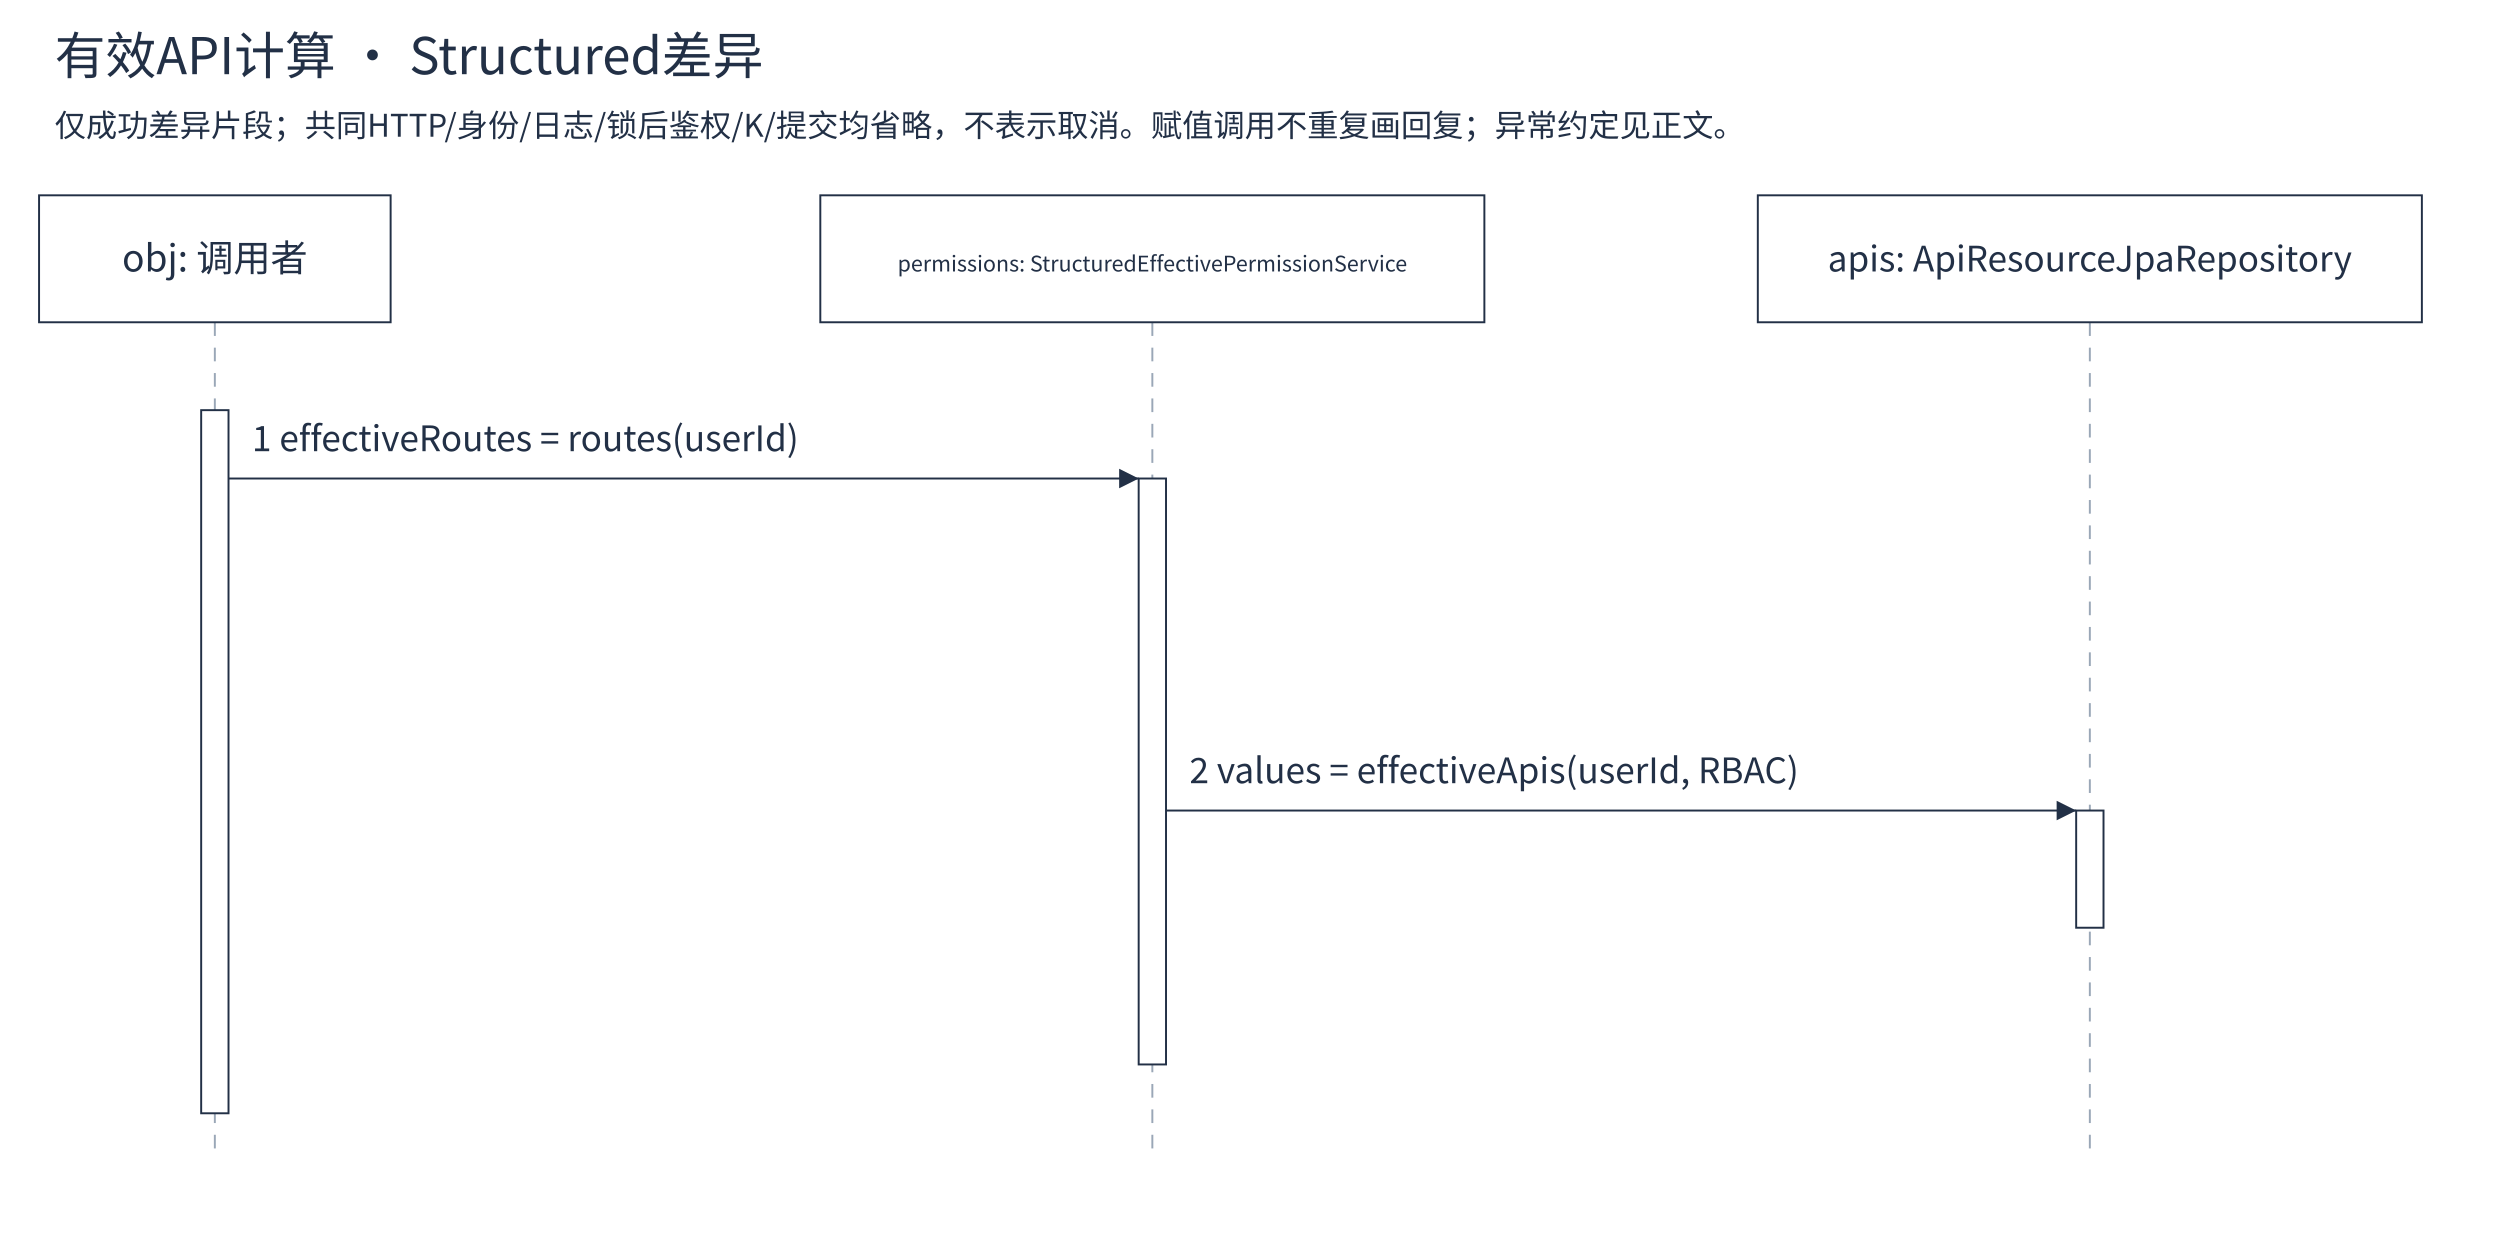
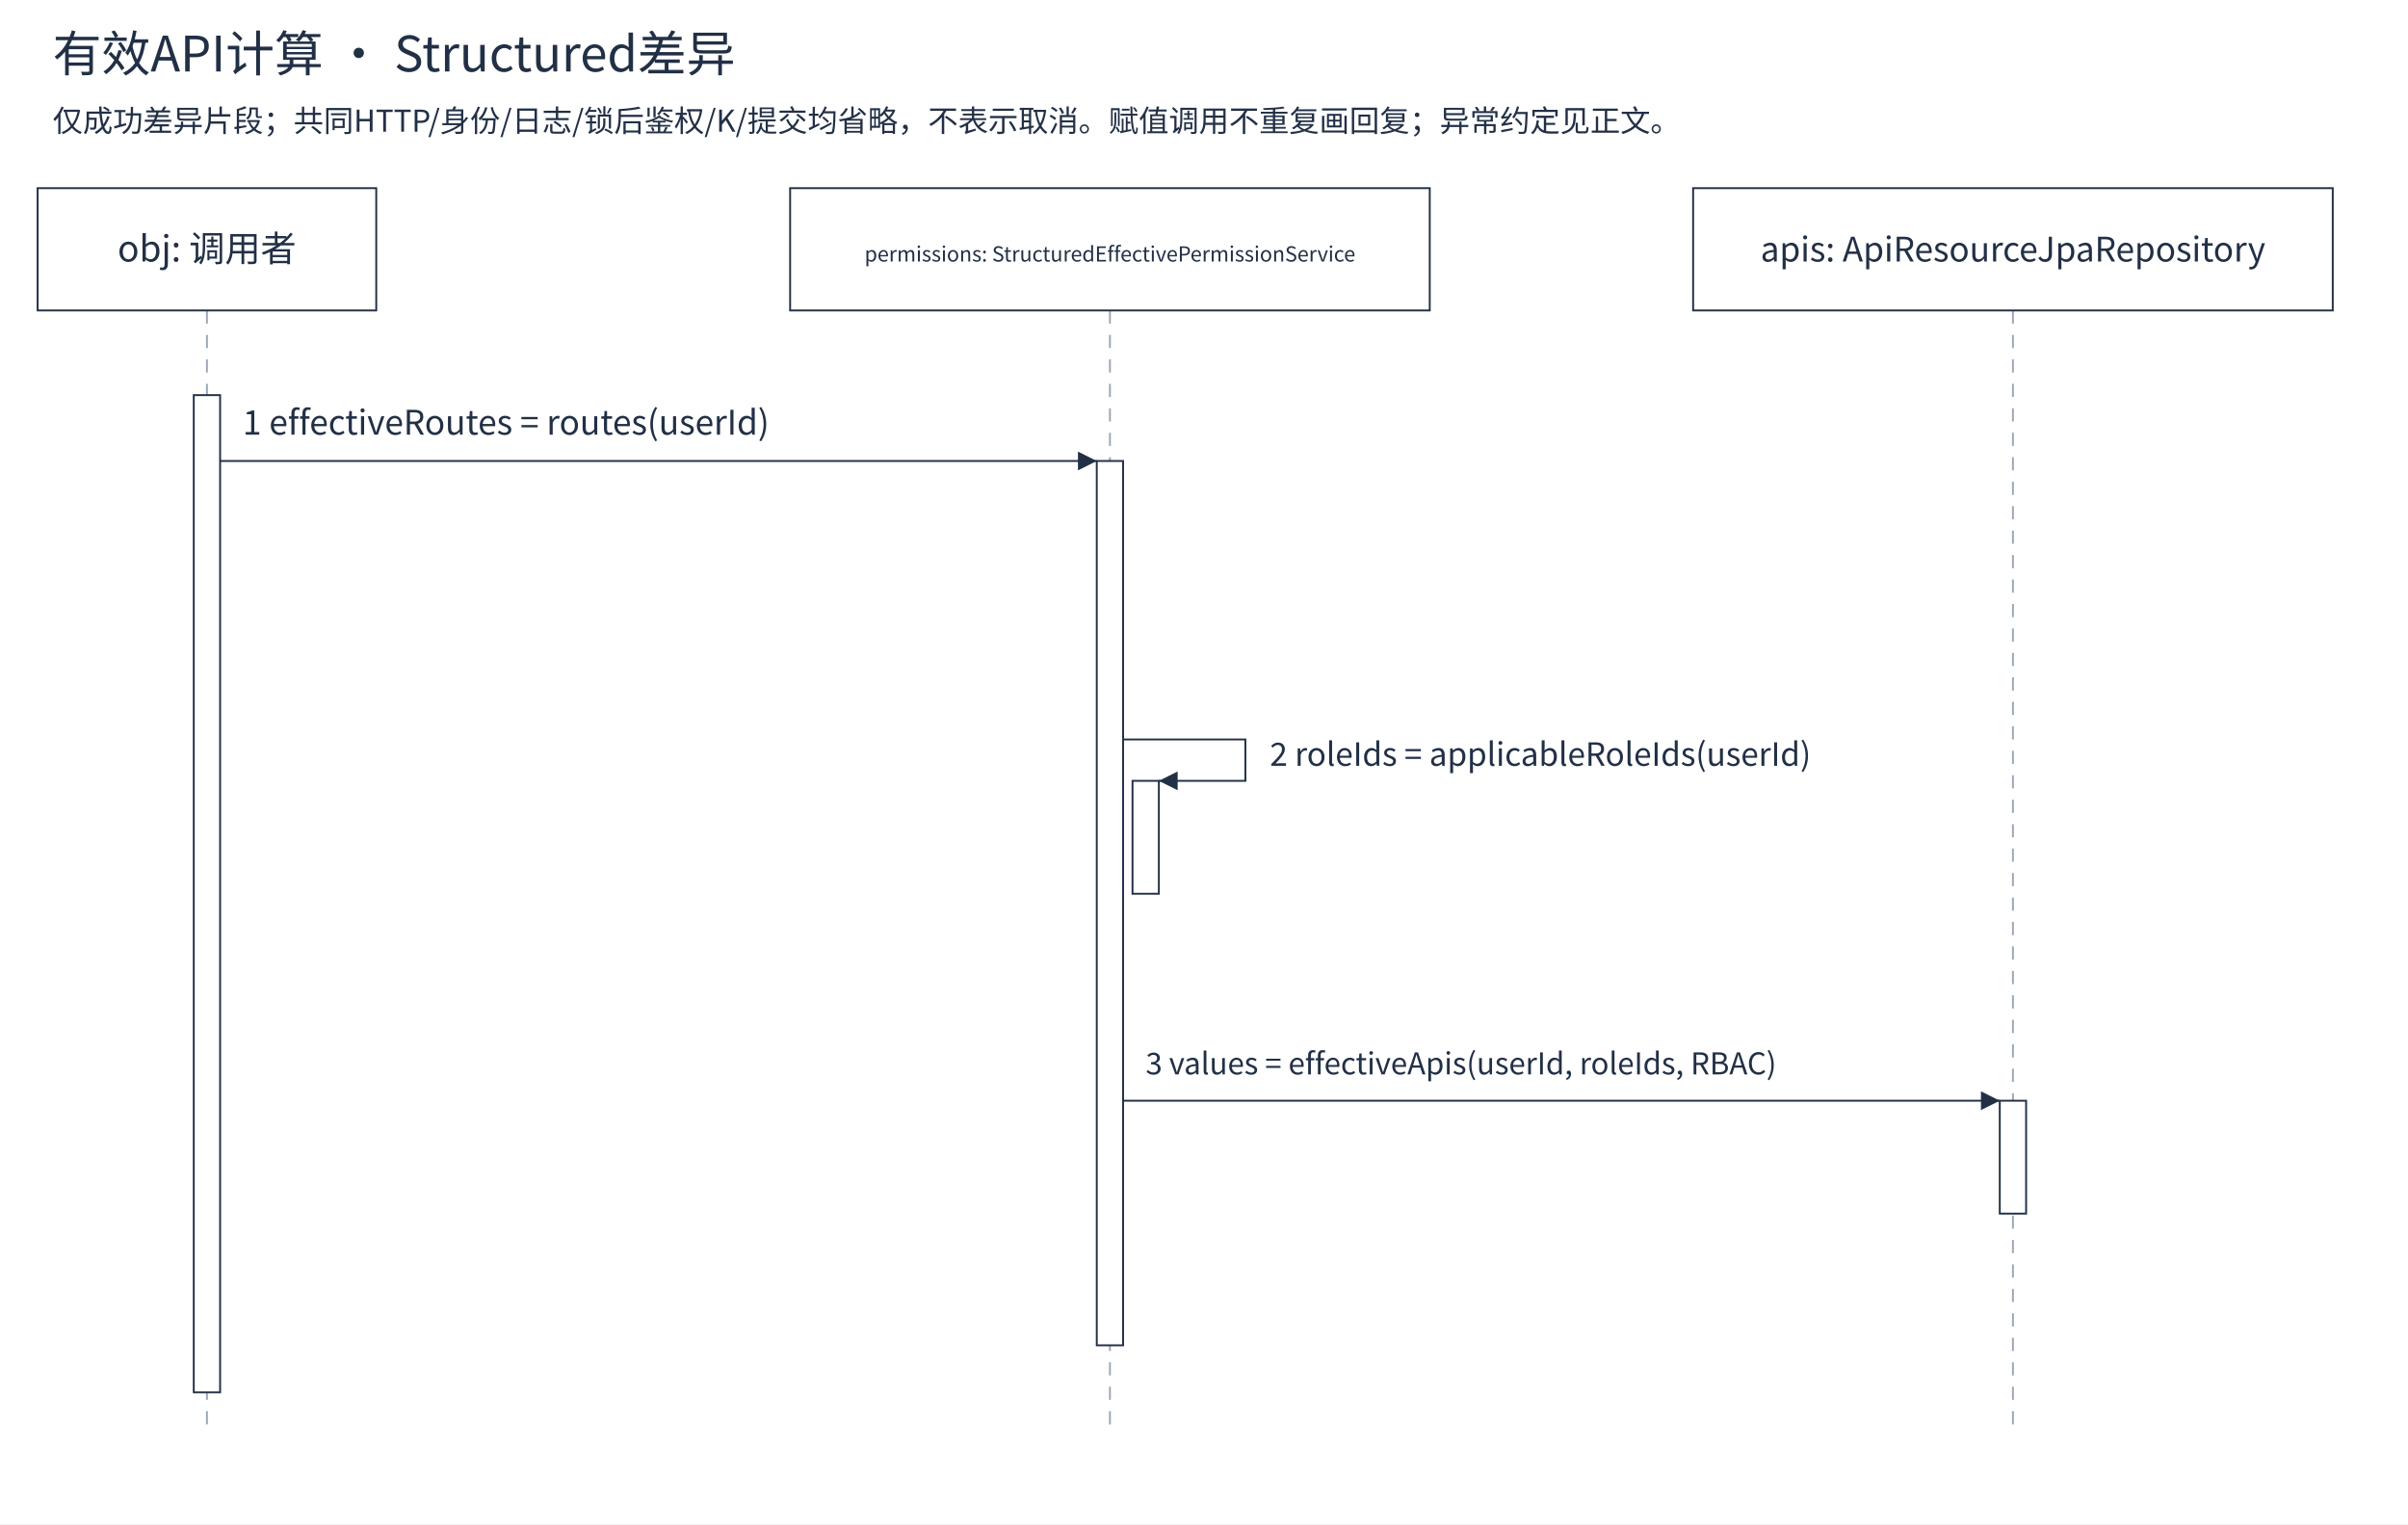
- <svg xmlns="http://www.w3.org/2000/svg" width="1280" height="640" viewBox="0 0 1280 640">
+ <svg xmlns="http://www.w3.org/2000/svg" width="1280" height="810" viewBox="0 0 1280 810">
  <defs>
    <marker id="open" markerWidth="12" markerHeight="12" refX="11" refY="6" orient="auto">
      <path d="M1,1 L11,6 L1,11" fill="none" stroke="#223046" stroke-width="1.5" />
    </marker>
    <marker id="triangle" markerWidth="14" markerHeight="14" refX="13" refY="7" orient="auto">
      <path d="M1,1 L13,7 L1,13 Z" fill="white" stroke="#245a93" stroke-width="1.4" />
    </marker>
    <marker id="filled" markerWidth="12" markerHeight="12" refX="11" refY="6" orient="auto">
      <path d="M1,1 L11,6 L1,11 Z" fill="#223046" />
    </marker>
  </defs>
  <rect width="100%" height="100%" fill="white" />
  <g font-family="Microsoft YaHei,Noto Sans CJK SC,Arial,sans-serif">
    <text x="28" y="38" font-size="26" text-anchor="start" fill="#223046">有效API计算 · Structured差异</text>
    <text x="28" y="70" font-size="16" text-anchor="start" fill="#223046">仅成功差异片段；共同HTTP/身份/日志/锁后鉴权/K/提交均省略，不表示取消。赋值调用不重复画回复；异常约定见正文。</text>
-     <path d="M110,165V590" stroke="#9aa7b7" stroke-dasharray="7 6" />
+     <path d="M110,165V760" stroke="#9aa7b7" stroke-dasharray="7 6" />
    <rect x="20" y="100" width="180" height="65" fill="white" stroke="#223046" />
    <text x="110" y="139" font-size="19" text-anchor="middle" fill="#223046">obj: 调用者</text>
-     <path d="M590,165V590" stroke="#9aa7b7" stroke-dasharray="7 6" />
+     <path d="M590,165V760" stroke="#9aa7b7" stroke-dasharray="7 6" />
    <rect x="420" y="100" width="340" height="65" fill="white" stroke="#223046" />
    <text x="590" y="139" font-size="11" text-anchor="middle" fill="#223046">permissions: StructuredEffectivePermissionService</text>
-     <path d="M1070,165V590" stroke="#9aa7b7" stroke-dasharray="7 6" />
+     <path d="M1070,165V760" stroke="#9aa7b7" stroke-dasharray="7 6" />
    <rect x="900" y="100" width="340" height="65" fill="white" stroke="#223046" />
    <text x="1070" y="139" font-size="17.966" text-anchor="middle" fill="#223046">apis: ApiResourceJpaRepository</text>
-     <rect x="103" y="210" width="14" height="360" fill="white" stroke="#223046" />
-     <rect x="583" y="245" width="14" height="300" fill="white" stroke="#223046" />
-     <rect x="1063" y="415" width="14" height="60" fill="white" stroke="#223046" />
+     <rect x="103" y="210" width="14" height="530" fill="white" stroke="#223046" />
+     <rect x="583" y="245" width="14" height="470" fill="white" stroke="#223046" />
+     <rect x="602" y="415" width="14" height="60" fill="white" stroke="#223046" />
+     <rect x="1063" y="585" width="14" height="60" fill="white" stroke="#223046" />
    <path d="M117,245H583" stroke="#223046" marker-end="url(#filled)" />
    <text x="129" y="231" font-size="18" text-anchor="start" fill="#223046">1 effectiveRoutes = routes(userId)</text>
-     <path d="M597,415H1063" stroke="#223046" marker-end="url(#filled)" />
-     <text x="609" y="401" font-size="18" text-anchor="start" fill="#223046">2 values = effectiveApis(userId, RBAC)</text>
+     <path d="M597,393h65V415H616" fill="none" stroke="#223046" marker-end="url(#filled)" />
+     <text x="675" y="407" font-size="17" text-anchor="start" fill="#223046">2 roleIds = applicableRoleIds(userId)</text>
+     <path d="M597,585H1063" stroke="#223046" marker-end="url(#filled)" />
+     <text x="609" y="571" font-size="15.939" text-anchor="start" fill="#223046">3 values = effectiveApis(userId, roleIds, RBAC)</text>
  </g>
</svg>
